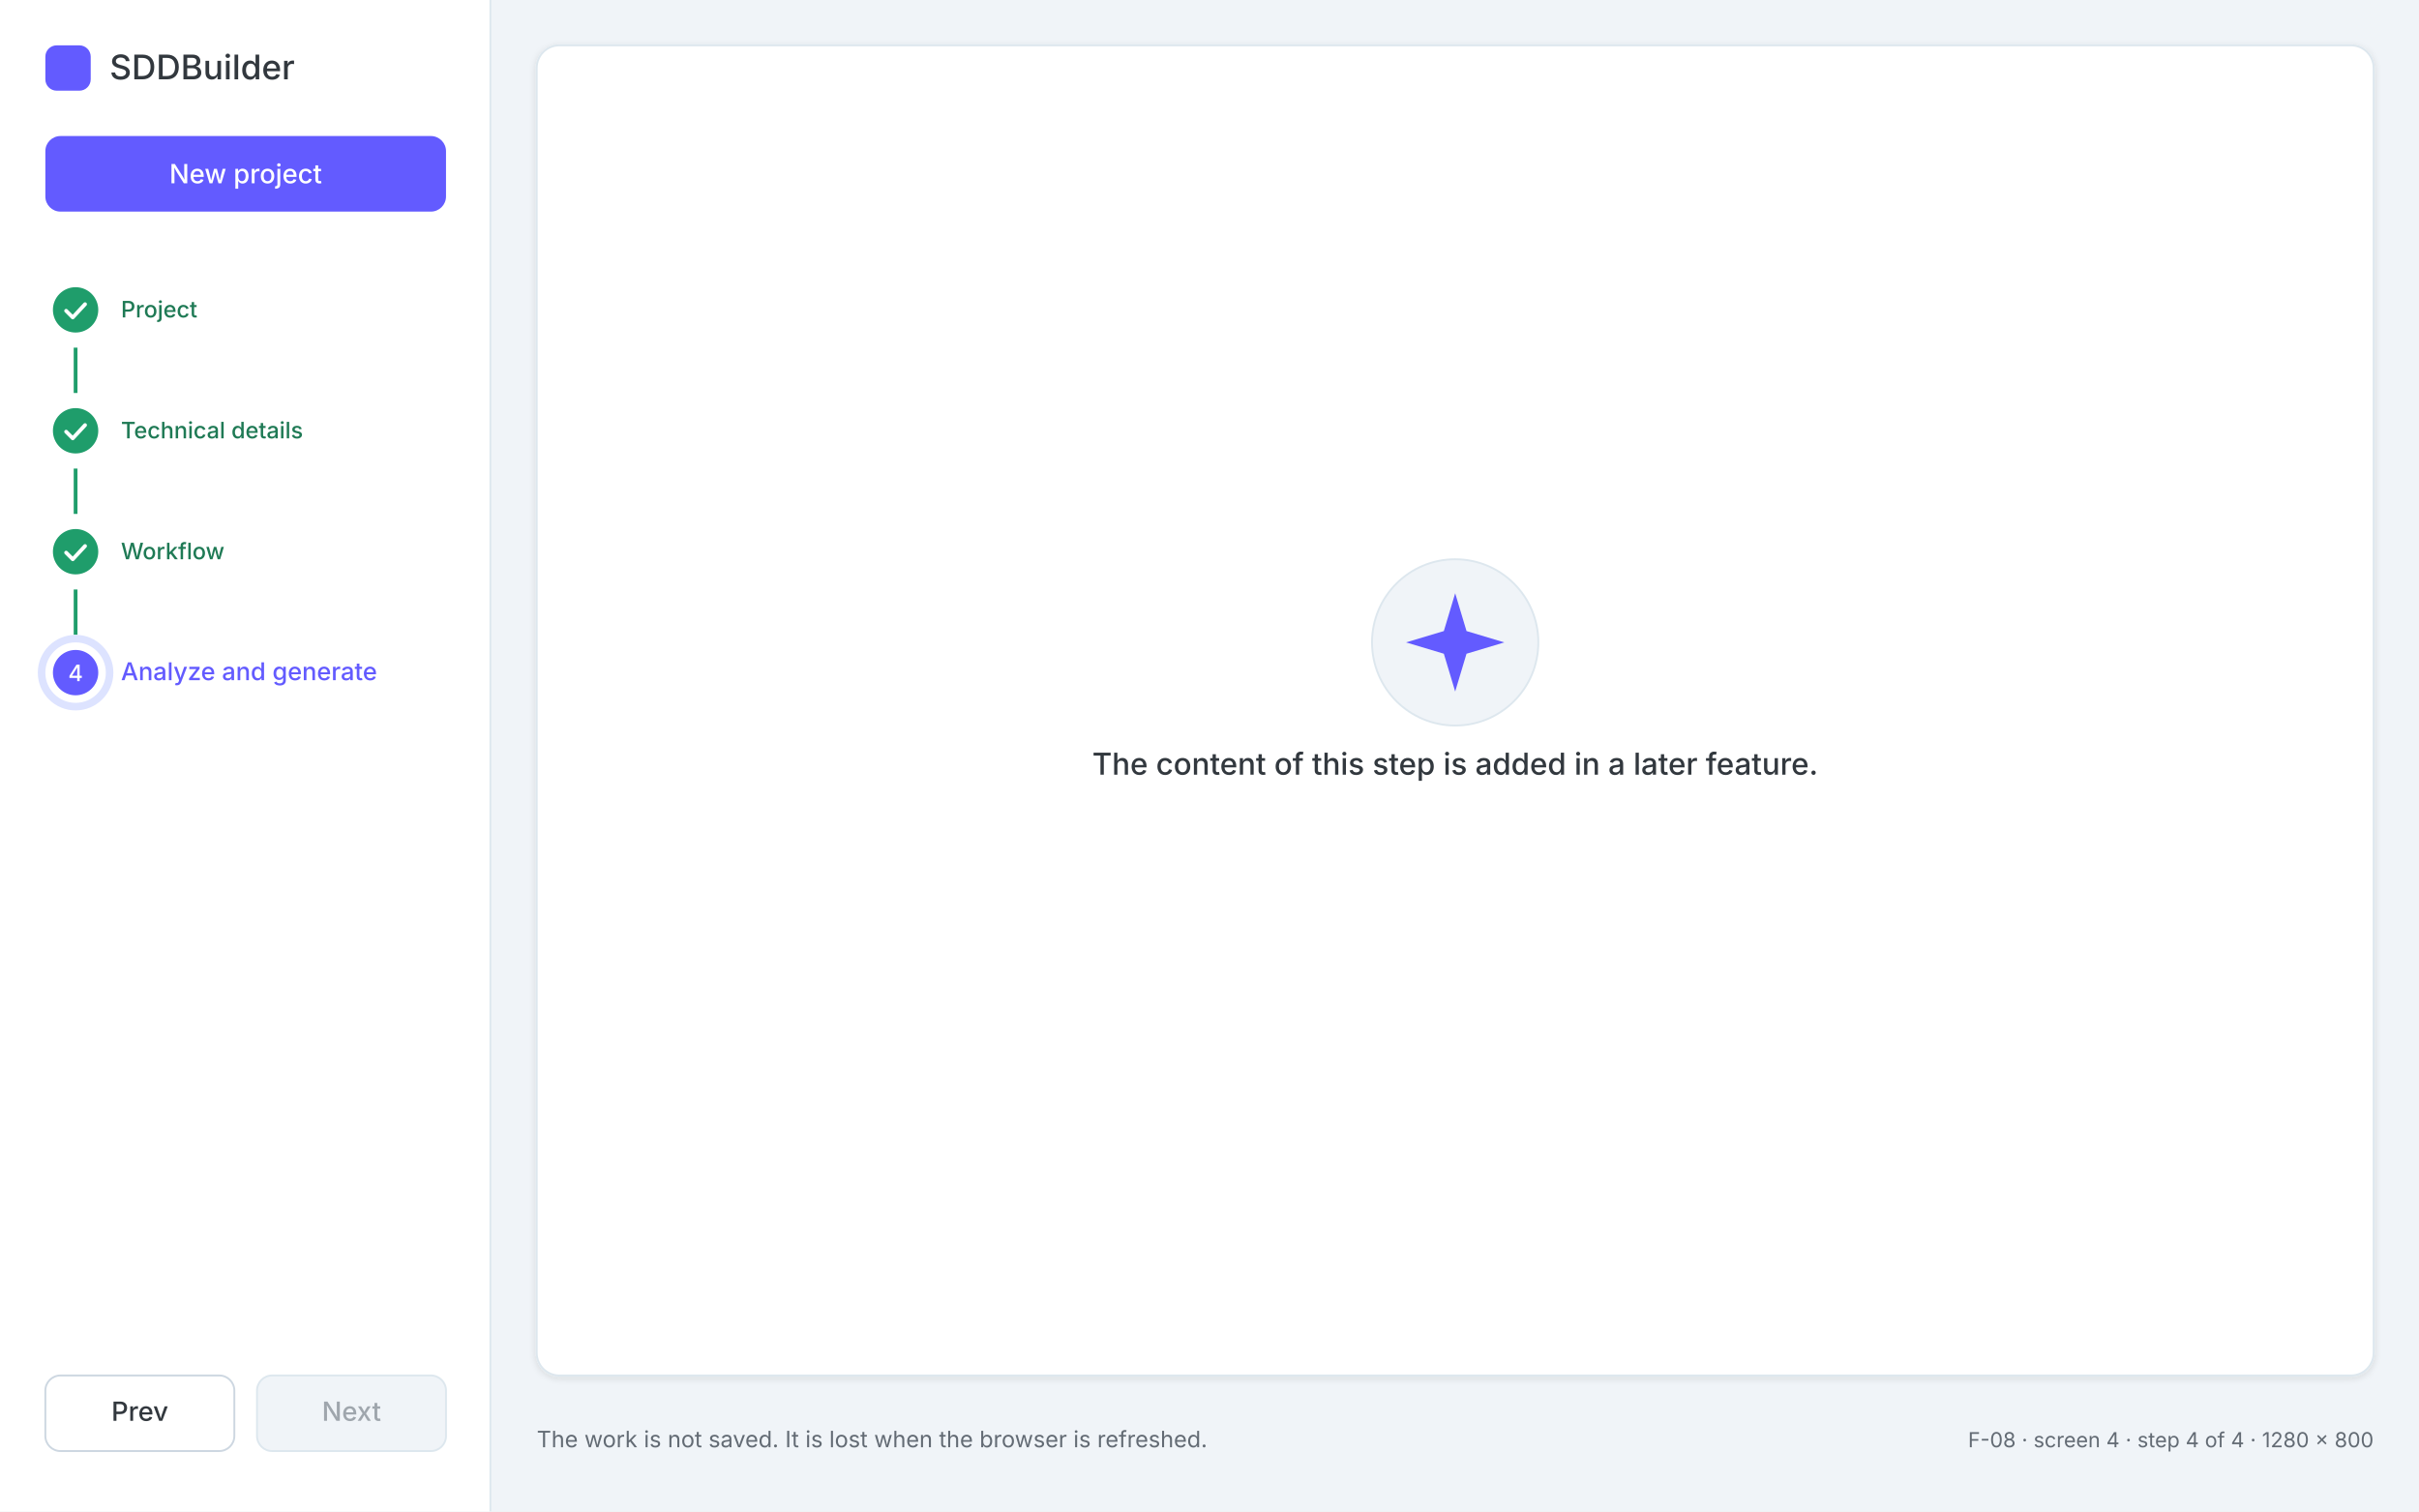
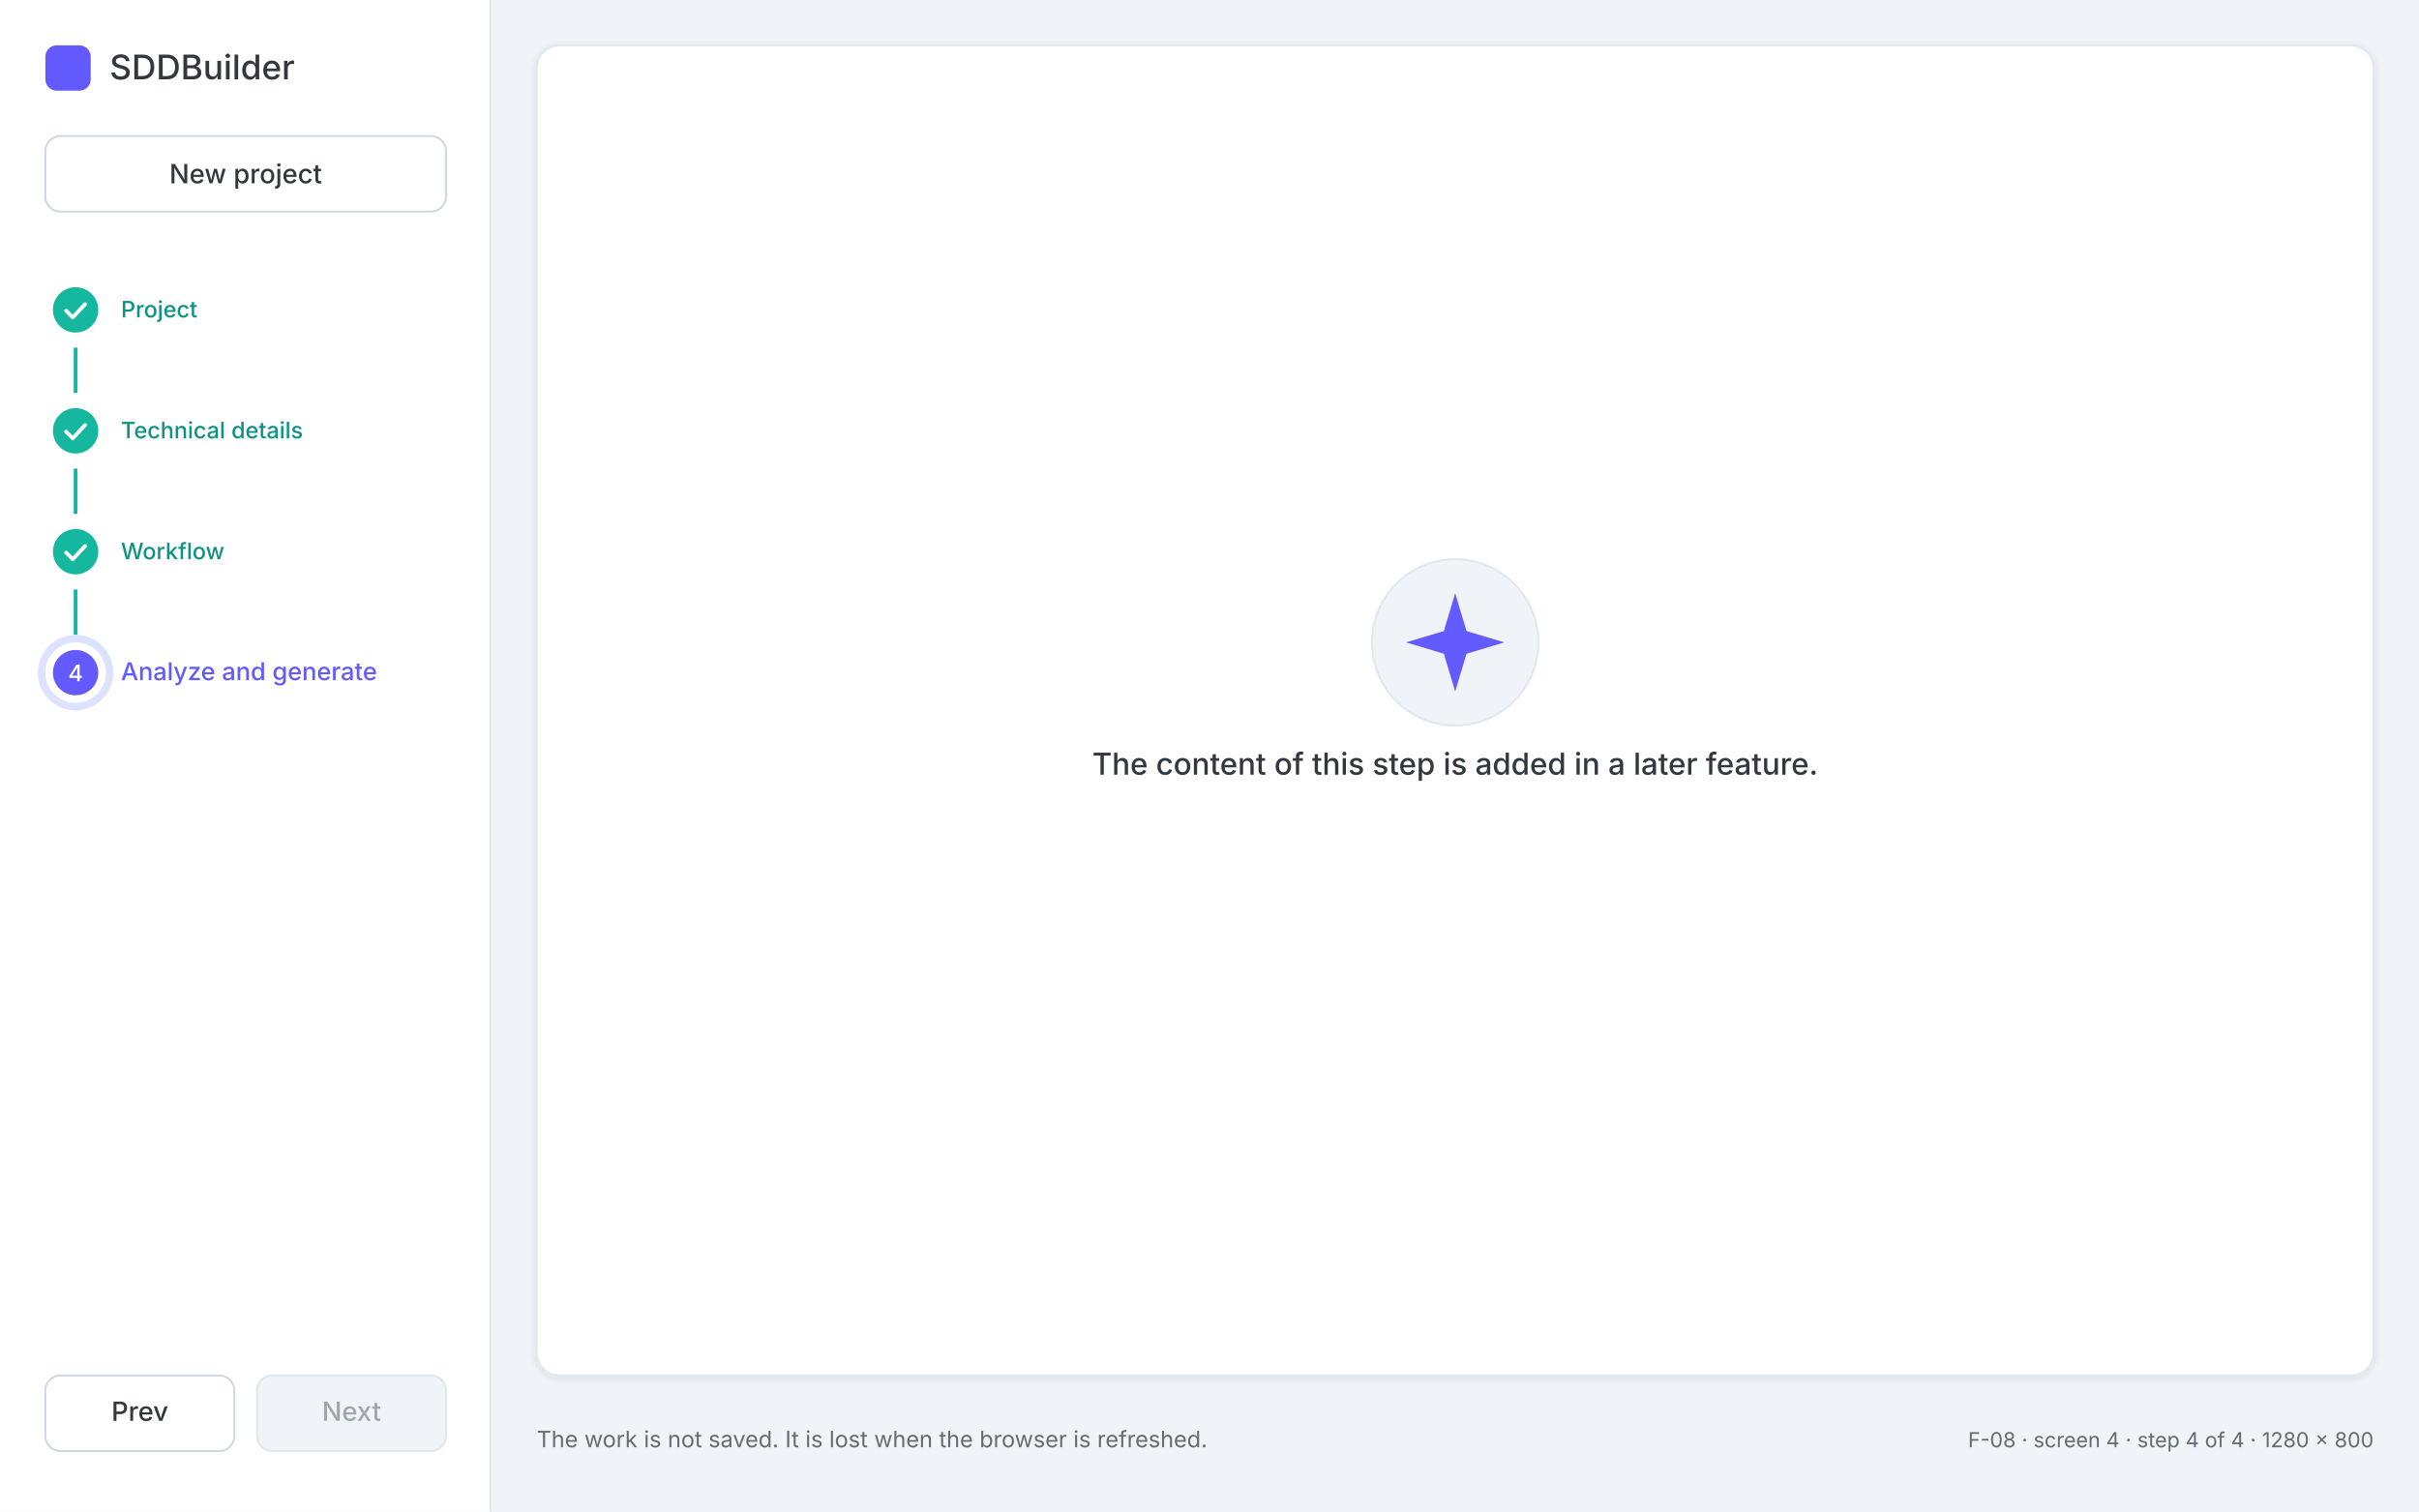
<svg xmlns="http://www.w3.org/2000/svg" width="1280" height="800" viewBox="0 0 1280 800">
  <defs>
    <filter id="sh" x="-5%" y="-5%" width="110%" height="115%">
      <feDropShadow dx="0" dy="1" stdDeviation="2" flood-color="#32383E" flood-opacity="0.12" />
    </filter>
  </defs>
  <style>
text{font-family:Inter,system-ui,-apple-system,"Segoe UI",sans-serif;font-size:13px;fill:#32383E}
.brand{font-size:18px;font-weight:500}
.btnText{font-size:14px;font-weight:500;fill:#FFFFFF}
.btnDark{font-size:14px;font-weight:500;fill:#32383E}
.navOff{font-size:14px;font-weight:500;fill:#9FA6AD}
.muted{font-size:12px;fill:#636B74}
.caption{font-size:11px;fill:#636B74}
.label-cur{font-size:13px;font-weight:500;fill:#635BFF}
- .label-done{font-size:12px;font-weight:500;fill:#1F7A55}
+ .label-done{font-size:12px;font-weight:500;fill:#0E9382}
.label-todo{font-size:12px;font-weight:500;fill:#636B74}
.num{font-size:12px;font-weight:500;fill:#FFFFFF}
.num-todo{font-size:12px;font-weight:500;fill:#636B74}
.ph{font-size:16px;font-weight:500;fill:#32383E}
.div{stroke:#DDE7EE;stroke-width:1}
.card{fill:#FFFFFF;stroke:#DDE7EE}
.btnP{fill:#635BFF}
.btn{fill:#FFFFFF;stroke:#CDD7E1}
.btnOff{fill:#F0F4F8;stroke:#DDE7EE}
.ring{fill:none;stroke:#DDE3FF;stroke-width:4}
.node-todo{fill:#FFFFFF;stroke:#CDD7E1;stroke-width:1.5}
.node-cur{fill:#635BFF}
- .node-done{fill:#1F9D6B}
+ .node-done{fill:#15B79F}
.check{fill:none;stroke:#FFFFFF;stroke-width:2;stroke-linecap:round;stroke-linejoin:round}
.line-todo{stroke:#CDD7E1;stroke-width:2}
- .line-done{stroke:#1F9D6B;stroke-width:2}
+ .line-done{stroke:#15B79F;stroke-width:2}
</style>
  <rect width="1280" height="800" fill="#F0F4F8" />
  <rect x="0" y="0" width="260" height="800" fill="#FFFFFF" />
  <rect x="259" y="0" width="1" height="800" fill="#DDE7EE" />
  <rect x="24" y="24" width="24" height="24" rx="6" fill="#635BFF" />
  <text x="58" y="42" class="brand">SDDBuilder</text>
-   <rect x="24" y="72" width="212" height="40" rx="8" class="btnP" />
-   <text x="130" y="97" class="btnText" text-anchor="middle">New project</text>
+   <rect x="24" y="72" width="212" height="40" rx="8" class="btn" />
+   <text x="130" y="97" class="btnDark" text-anchor="middle">New project</text>
  <line x1="40" y1="184" x2="40" y2="208" class="line-done" />
  <line x1="40" y1="248" x2="40" y2="272" class="line-done" />
  <line x1="40" y1="312" x2="40" y2="336" class="line-done" />
  <circle class="node-done" cx="40" cy="164" r="12" />
  <path class="check" d="M35 164.5 L38.5 168 L45 161" />
  <text class="label-done" x="64" y="168">Project</text>
  <circle class="node-done" cx="40" cy="228" r="12" />
  <path class="check" d="M35 228.5 L38.5 232 L45 225" />
  <text class="label-done" x="64" y="232">Technical details</text>
  <circle class="node-done" cx="40" cy="292" r="12" />
  <path class="check" d="M35 292.5 L38.5 296 L45 289" />
  <text class="label-done" x="64" y="296">Workflow</text>
  <circle class="ring" cx="40" cy="356" r="18" />
  <circle class="node-cur" cx="40" cy="356" r="12" />
  <text class="num" x="40" y="360.5" text-anchor="middle">4</text>
  <text class="label-cur" x="64" y="360">Analyze and generate</text>
  <g>
    <rect class="btn" x="24" y="728" width="100" height="40" rx="8" />
    <text class="btnDark" x="74" y="752" text-anchor="middle">Prev</text>
  </g>
  <g>
    <rect class="btnOff" x="136" y="728" width="100" height="40" rx="8" />
    <text class="navOff" x="186" y="752" text-anchor="middle">Next</text>
  </g>
  <rect x="284" y="24" width="972" height="704" rx="12" class="card" filter="url(#sh)" />
  <circle cx="770" cy="340" r="44" fill="#F0F4F8" stroke="#DDE7EE" />
  <path d="M770 314 L776 334 L796 340 L776 346 L770 366 L764 346 L744 340 L764 334 Z" fill="#635BFF" />
  <text class="ph" x="770" y="410" text-anchor="middle">The content of this step is added in a later feature.</text>
  <text x="284" y="766" class="muted">The work is not saved. It is lost when the browser is refreshed.</text>
  <text x="1256" y="766" class="caption" text-anchor="end">F-08 · screen 4 · step 4 of 4 · 1280 × 800</text>
</svg>
